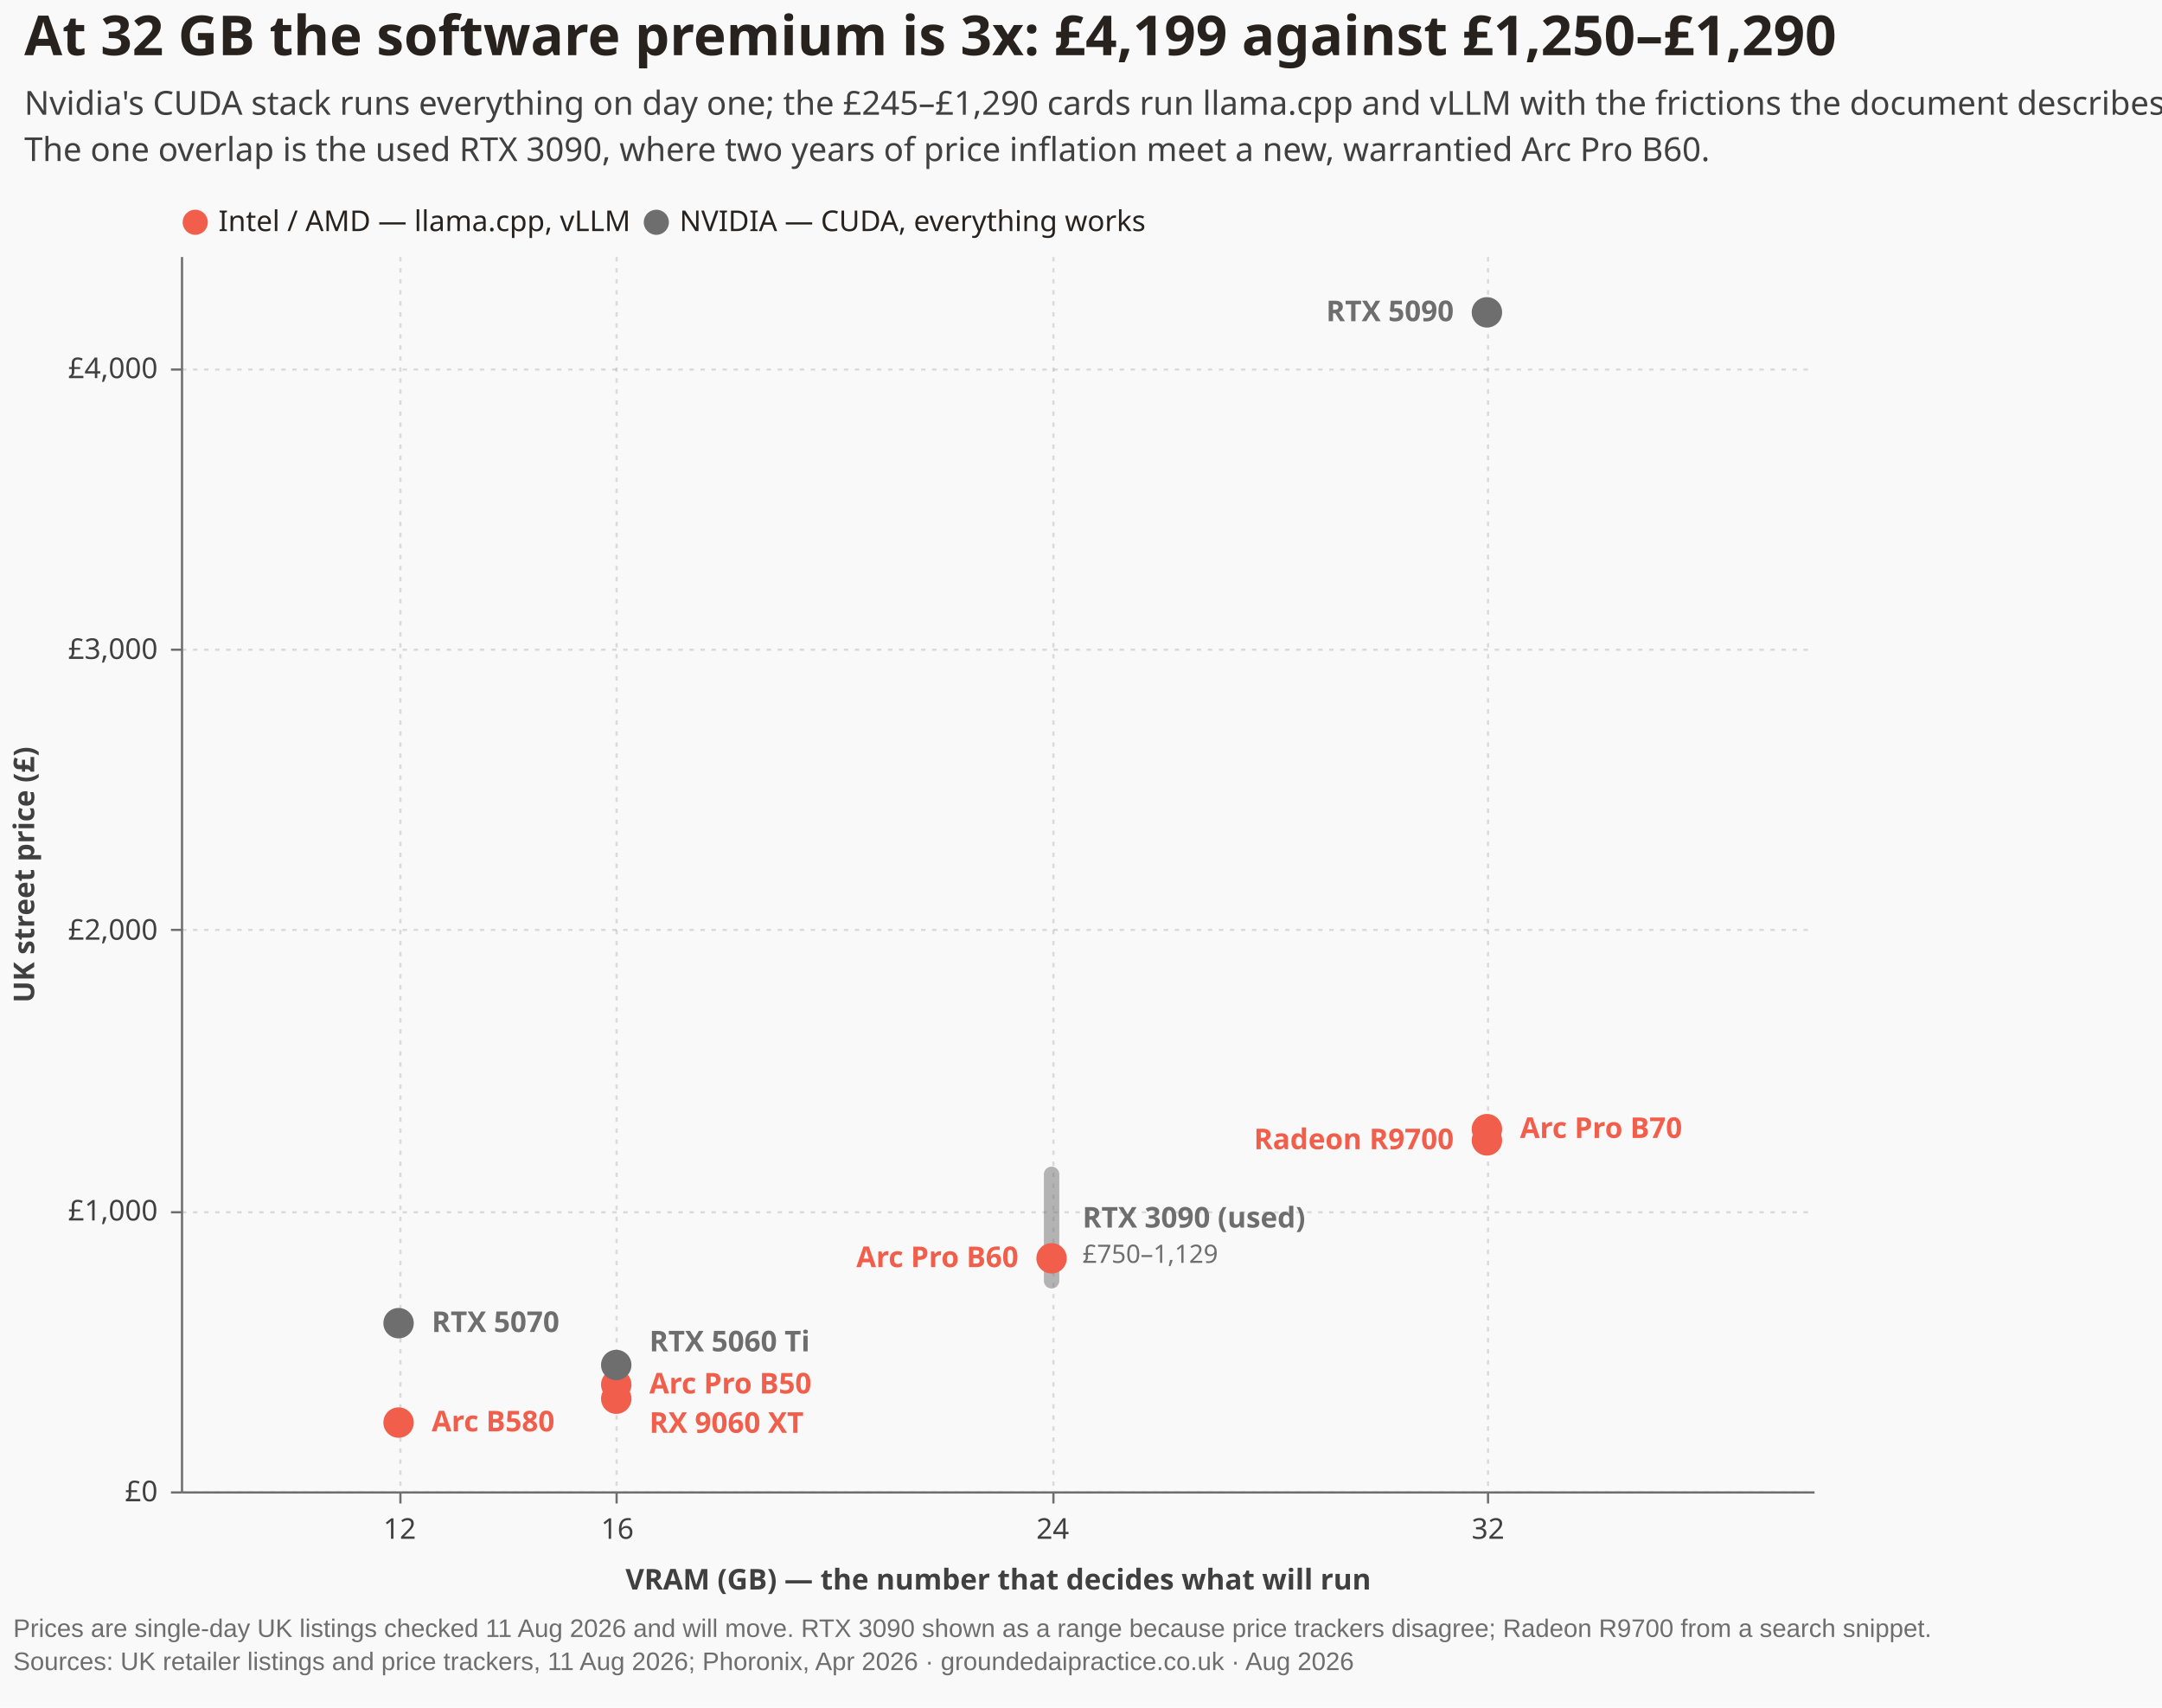
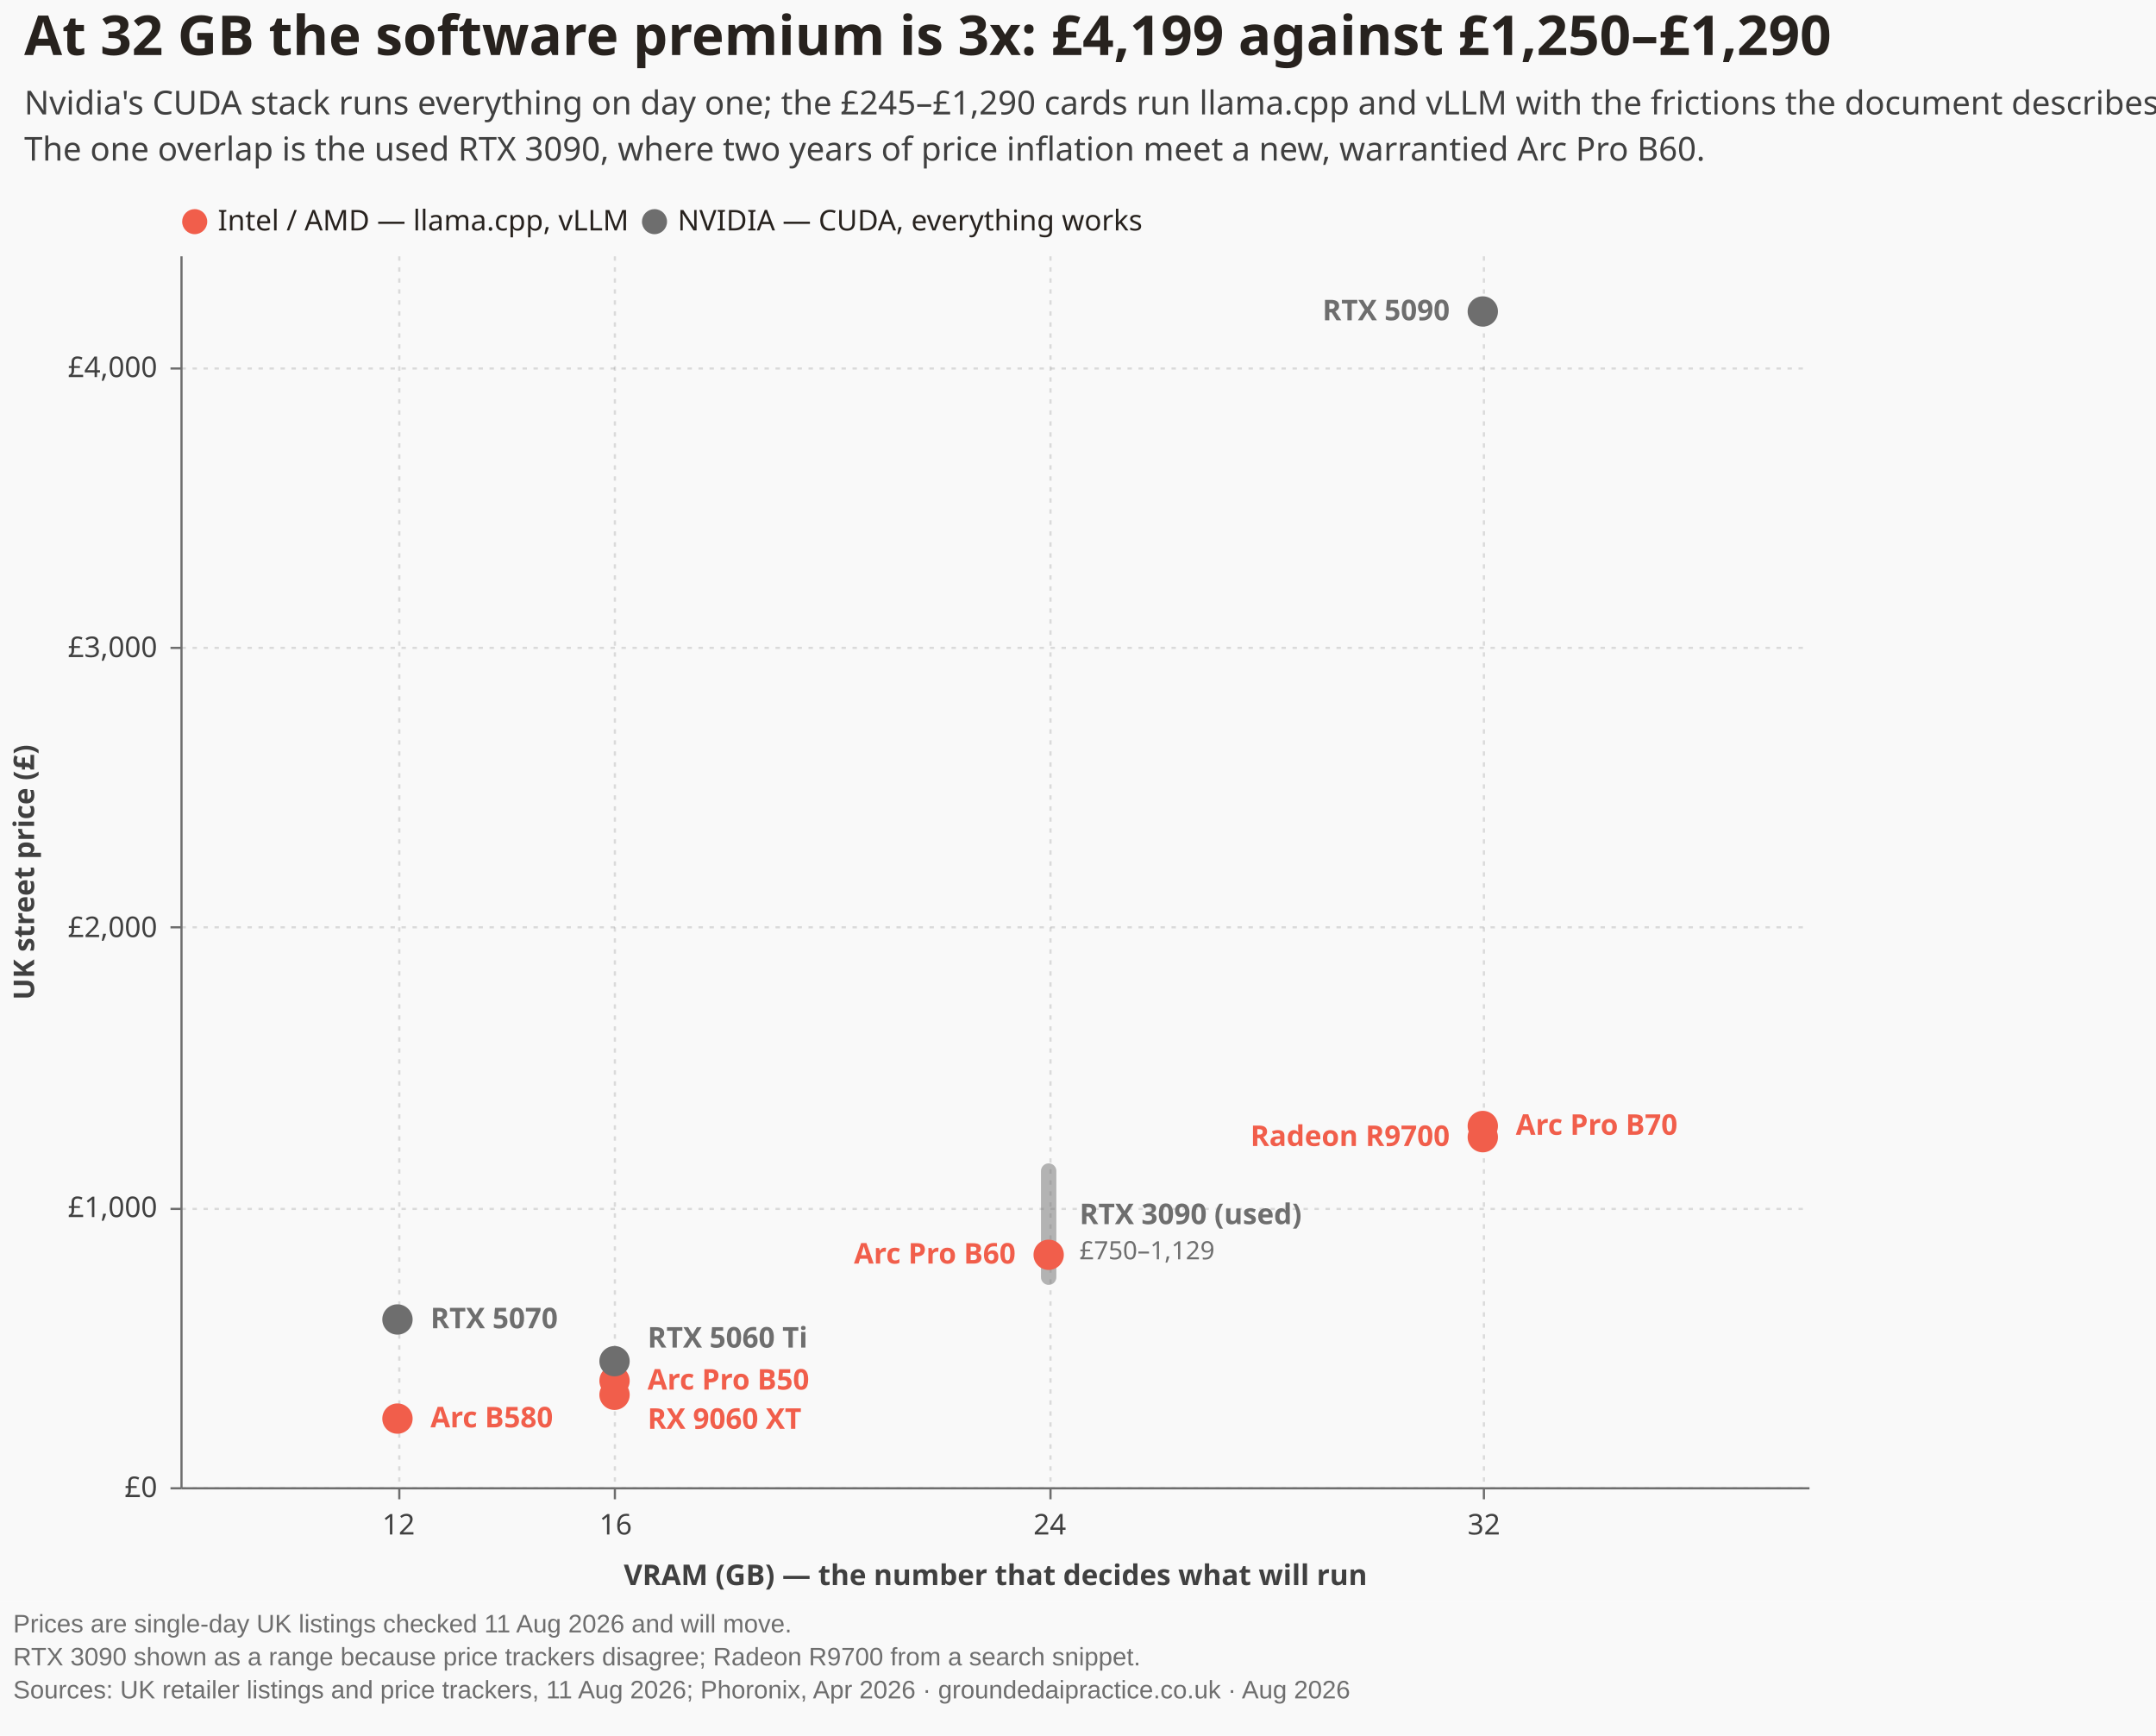
- <svg xmlns="http://www.w3.org/2000/svg" version="1.1" class="marks" width="980" height="774" viewBox="0 0 980 774">
+ <svg xmlns="http://www.w3.org/2000/svg" version="1.1" class="marks" width="980" height="789" viewBox="0 0 980 789">
  <rect width="980" height="728" fill="#F9F9F9" />
  <g fill="none" stroke-miterlimit="10" transform="translate(82,116)">
    <g class="mark-group role-frame root" role="graphics-object" aria-roledescription="group mark container">
      <g transform="translate(0,0)">
        <path class="background" aria-hidden="true" d="M0,0h740v560h-740Z" />
        <g>
          <g class="mark-group role-axis" aria-hidden="true">
            <g transform="translate(0.5,560.5)">
              <path class="background" aria-hidden="true" d="M0,0h0v0h0Z" pointer-events="none" />
              <g>
                <g class="mark-rule role-axis-grid" pointer-events="none">
                  <line transform="translate(99,-560)" x2="0" y2="560" stroke="#6E6E6E" stroke-opacity="0.22" stroke-width="1" stroke-dasharray="2,3" opacity="1" />
                  <line transform="translate(197,-560)" x2="0" y2="560" stroke="#6E6E6E" stroke-opacity="0.22" stroke-width="1" stroke-dasharray="2,3" opacity="1" />
                  <line transform="translate(395,-560)" x2="0" y2="560" stroke="#6E6E6E" stroke-opacity="0.22" stroke-width="1" stroke-dasharray="2,3" opacity="1" />
                  <line transform="translate(592,-560)" x2="0" y2="560" stroke="#6E6E6E" stroke-opacity="0.22" stroke-width="1" stroke-dasharray="2,3" opacity="1" />
                </g>
              </g>
              <path class="foreground" aria-hidden="true" d="" pointer-events="none" display="none" />
            </g>
          </g>
          <g class="mark-group role-axis" aria-hidden="true">
            <g transform="translate(0.5,0.5)">
              <path class="background" aria-hidden="true" d="M0,0h0v0h0Z" pointer-events="none" />
              <g>
                <g class="mark-rule role-axis-grid" pointer-events="none">
                  <line transform="translate(0,560)" x2="740" y2="0" stroke="#6E6E6E" stroke-opacity="0.22" stroke-width="1" stroke-dasharray="2,3" opacity="1" />
                  <line transform="translate(0,433)" x2="740" y2="0" stroke="#6E6E6E" stroke-opacity="0.22" stroke-width="1" stroke-dasharray="2,3" opacity="1" />
                  <line transform="translate(0,305)" x2="740" y2="0" stroke="#6E6E6E" stroke-opacity="0.22" stroke-width="1" stroke-dasharray="2,3" opacity="1" />
                  <line transform="translate(0,178)" x2="740" y2="0" stroke="#6E6E6E" stroke-opacity="0.22" stroke-width="1" stroke-dasharray="2,3" opacity="1" />
                  <line transform="translate(0,51)" x2="740" y2="0" stroke="#6E6E6E" stroke-opacity="0.22" stroke-width="1" stroke-dasharray="2,3" opacity="1" />
                </g>
              </g>
              <path class="foreground" aria-hidden="true" d="" pointer-events="none" display="none" />
            </g>
          </g>
          <g class="mark-group role-axis" role="graphics-symbol" aria-roledescription="axis" aria-label="X-axis titled 'VRAM (GB) — the number that decides what will run' for a linear scale with values from 8 to 38">
            <g transform="translate(0.5,560.5)">
              <path class="background" aria-hidden="true" d="M0,0h0v0h0Z" pointer-events="none" />
              <g>
                <g class="mark-rule role-axis-tick" pointer-events="none">
                  <line transform="translate(99,0)" x2="0" y2="5" stroke="#6E6E6E" stroke-width="1" opacity="1" />
                  <line transform="translate(197,0)" x2="0" y2="5" stroke="#6E6E6E" stroke-width="1" opacity="1" />
                  <line transform="translate(395,0)" x2="0" y2="5" stroke="#6E6E6E" stroke-width="1" opacity="1" />
                  <line transform="translate(592,0)" x2="0" y2="5" stroke="#6E6E6E" stroke-width="1" opacity="1" />
                </g>
                <g class="mark-text role-axis-label" pointer-events="none">
                  <text text-anchor="middle" transform="translate(98.66667,21)" font-family="Public Sans" font-size="13px" fill="#404040" opacity="1">12</text>
                  <text text-anchor="middle" transform="translate(197.3333,21)" font-family="Public Sans" font-size="13px" fill="#404040" opacity="1">16</text>
                  <text text-anchor="middle" transform="translate(394.6667,21)" font-family="Public Sans" font-size="13px" fill="#404040" opacity="1">24</text>
                  <text text-anchor="middle" transform="translate(592,21)" font-family="Public Sans" font-size="13px" fill="#404040" opacity="1">32</text>
                </g>
                <g class="mark-rule role-axis-domain" pointer-events="none">
                  <line transform="translate(0,0)" x2="740" y2="0" stroke="#6E6E6E" stroke-width="1" opacity="1" />
                </g>
                <g class="mark-text role-axis-title" pointer-events="none">
                  <text text-anchor="middle" transform="translate(370,44)" font-family="Public Sans" font-size="13px" font-weight="600" fill="#404040" opacity="1">VRAM (GB) — the number that decides what will run</text>
                </g>
              </g>
              <path class="foreground" aria-hidden="true" d="" pointer-events="none" display="none" />
            </g>
          </g>
          <g class="mark-group role-axis" role="graphics-symbol" aria-roledescription="axis" aria-label="Y-axis titled 'UK street price (£)' for a linear scale with values from £0 to £4,400">
            <g transform="translate(0.5,0.5)">
              <path class="background" aria-hidden="true" d="M0,0h0v0h0Z" pointer-events="none" />
              <g>
                <g class="mark-rule role-axis-tick" pointer-events="none">
                  <line transform="translate(0,560)" x2="-5" y2="0" stroke="#6E6E6E" stroke-width="1" opacity="1" />
                  <line transform="translate(0,433)" x2="-5" y2="0" stroke="#6E6E6E" stroke-width="1" opacity="1" />
                  <line transform="translate(0,305)" x2="-5" y2="0" stroke="#6E6E6E" stroke-width="1" opacity="1" />
                  <line transform="translate(0,178)" x2="-5" y2="0" stroke="#6E6E6E" stroke-width="1" opacity="1" />
                  <line transform="translate(0,51)" x2="-5" y2="0" stroke="#6E6E6E" stroke-width="1" opacity="1" />
                </g>
                <g class="mark-text role-axis-label" pointer-events="none">
                  <text text-anchor="end" transform="translate(-11,564)" font-family="Public Sans" font-size="13px" fill="#404040" opacity="1">£0</text>
                  <text text-anchor="end" transform="translate(-11,436.7273)" font-family="Public Sans" font-size="13px" fill="#404040" opacity="1">£1,000</text>
                  <text text-anchor="end" transform="translate(-11,309.4545)" font-family="Public Sans" font-size="13px" fill="#404040" opacity="1">£2,000</text>
                  <text text-anchor="end" transform="translate(-11,182.1818)" font-family="Public Sans" font-size="13px" fill="#404040" opacity="1">£3,000</text>
                  <text text-anchor="end" transform="translate(-11,54.90909)" font-family="Public Sans" font-size="13px" fill="#404040" opacity="1">£4,000</text>
                </g>
                <g class="mark-rule role-axis-domain" pointer-events="none">
                  <line transform="translate(0,560)" x2="0" y2="-560" stroke="#6E6E6E" stroke-width="1" opacity="1" />
                </g>
                <g class="mark-text role-axis-title" pointer-events="none">
                  <text text-anchor="middle" transform="translate(-63.9975,280) rotate(-90) translate(0,-3)" font-family="Public Sans" font-size="13px" font-weight="600" fill="#404040" opacity="1">UK street price (£)</text>
                </g>
              </g>
              <path class="foreground" aria-hidden="true" d="" pointer-events="none" display="none" />
            </g>
          </g>
          <g class="mark-rule role-mark layer_0_marks" role="graphics-object" aria-roledescription="rule mark container">
            <line aria-label="VRAM (GB) — the number that decides what will run: 24; lo: 750; hi: 1129; stack: NVIDIA — CUDA, everything works" role="graphics-symbol" aria-roledescription="rule mark" transform="translate(394.6667,464.5455)" x2="0" y2="-48.236" stroke="#6E6E6E" stroke-width="7" stroke-linecap="round" opacity="0.5" />
          </g>
          <g class="mark-text role-mark layer_1_marks" role="graphics-object" aria-roledescription="text mark container">
            <text aria-label="VRAM (GB) — the number that decides what will run: 24; mid: 939.5; stack: NVIDIA — CUDA, everything works; name: RTX 3090 (used)" role="graphics-symbol" aria-roledescription="text mark" text-anchor="start" transform="translate(408.6667,440.4273)" font-family="Public Sans" font-size="13px" font-weight="600" fill="#6E6E6E">RTX 3090 (used)</text>
          </g>
          <g class="mark-text role-mark layer_2_marks" role="graphics-object" aria-roledescription="text mark container">
            <text aria-label="VRAM (GB) — the number that decides what will run: 24; mid: 939.5; stack: NVIDIA — CUDA, everything works" role="graphics-symbol" aria-roledescription="text mark" text-anchor="start" transform="translate(408.6667,456.4273)" font-family="Public Sans" font-size="11.5px" fill="#6E6E6E">£750–1,129</text>
          </g>
          <g class="mark-symbol role-mark layer_3_marks" role="graphics-object" aria-roledescription="symbol mark container">
            <path aria-label="VRAM (GB) — the number that decides what will run: 12; UK street price (£): £245; stack: Intel / AMD — llama.cpp, vLLM" role="graphics-symbol" aria-roledescription="point" transform="translate(98.66667,528.8182)" d="M6.892,0A6.892,6.892,0,1,1,-6.892,0A6.892,6.892,0,1,1,6.892,0" fill="#F15E4B" stroke-width="2" opacity="1" />
            <path aria-label="VRAM (GB) — the number that decides what will run: 12; UK street price (£): £599; stack: NVIDIA — CUDA, everything works" role="graphics-symbol" aria-roledescription="point" transform="translate(98.66667,483.7636)" d="M6.892,0A6.892,6.892,0,1,1,-6.892,0A6.892,6.892,0,1,1,6.892,0" fill="#6E6E6E" stroke-width="2" opacity="1" />
            <path aria-label="VRAM (GB) — the number that decides what will run: 16; UK street price (£): £330; stack: Intel / AMD — llama.cpp, vLLM" role="graphics-symbol" aria-roledescription="point" transform="translate(197.3333,518)" d="M6.892,0A6.892,6.892,0,1,1,-6.892,0A6.892,6.892,0,1,1,6.892,0" fill="#F15E4B" stroke-width="2" opacity="1" />
            <path aria-label="VRAM (GB) — the number that decides what will run: 16; UK street price (£): £380; stack: Intel / AMD — llama.cpp, vLLM" role="graphics-symbol" aria-roledescription="point" transform="translate(197.3333,511.6364)" d="M6.892,0A6.892,6.892,0,1,1,-6.892,0A6.892,6.892,0,1,1,6.892,0" fill="#F15E4B" stroke-width="2" opacity="1" />
            <path aria-label="VRAM (GB) — the number that decides what will run: 16; UK street price (£): £450; stack: NVIDIA — CUDA, everything works" role="graphics-symbol" aria-roledescription="point" transform="translate(197.3333,502.7273)" d="M6.892,0A6.892,6.892,0,1,1,-6.892,0A6.892,6.892,0,1,1,6.892,0" fill="#6E6E6E" stroke-width="2" opacity="1" />
            <path aria-label="VRAM (GB) — the number that decides what will run: 24; UK street price (£): £830; stack: Intel / AMD — llama.cpp, vLLM" role="graphics-symbol" aria-roledescription="point" transform="translate(394.6667,454.3636)" d="M6.892,0A6.892,6.892,0,1,1,-6.892,0A6.892,6.892,0,1,1,6.892,0" fill="#F15E4B" stroke-width="2" opacity="1" />
            <path aria-label="VRAM (GB) — the number that decides what will run: 32; UK street price (£): £1,250; stack: Intel / AMD — llama.cpp, vLLM" role="graphics-symbol" aria-roledescription="point" transform="translate(592,400.9091)" d="M6.892,0A6.892,6.892,0,1,1,-6.892,0A6.892,6.892,0,1,1,6.892,0" fill="#F15E4B" stroke-width="2" opacity="1" />
            <path aria-label="VRAM (GB) — the number that decides what will run: 32; UK street price (£): £1,290; stack: Intel / AMD — llama.cpp, vLLM" role="graphics-symbol" aria-roledescription="point" transform="translate(592,395.8182)" d="M6.892,0A6.892,6.892,0,1,1,-6.892,0A6.892,6.892,0,1,1,6.892,0" fill="#F15E4B" stroke-width="2" opacity="1" />
            <path aria-label="VRAM (GB) — the number that decides what will run: 32; UK street price (£): £4,199; stack: NVIDIA — CUDA, everything works" role="graphics-symbol" aria-roledescription="point" transform="translate(592,25.58182)" d="M6.892,0A6.892,6.892,0,1,1,-6.892,0A6.892,6.892,0,1,1,6.892,0" fill="#6E6E6E" stroke-width="2" opacity="1" />
          </g>
          <g class="mark-text role-mark layer_4_marks" role="graphics-object" aria-roledescription="text mark container">
            <text aria-label="VRAM (GB) — the number that decides what will run: 12; UK street price (£): £245; stack: Intel / AMD — llama.cpp, vLLM; name: Arc B580" role="graphics-symbol" aria-roledescription="text mark" text-anchor="start" transform="translate(113.6667,532.8182)" font-family="Public Sans" font-size="13px" font-weight="600" fill="#F15E4B">Arc B580</text>
            <text aria-label="VRAM (GB) — the number that decides what will run: 12; UK street price (£): £599; stack: NVIDIA — CUDA, everything works; name: RTX 5070" role="graphics-symbol" aria-roledescription="text mark" text-anchor="start" transform="translate(113.6667,487.7636)" font-family="Public Sans" font-size="13px" font-weight="600" fill="#6E6E6E">RTX 5070</text>
            <text aria-label="VRAM (GB) — the number that decides what will run: 16; UK street price (£): £240; stack: Intel / AMD — llama.cpp, vLLM; name: RX 9060 XT" role="graphics-symbol" aria-roledescription="text mark" text-anchor="start" transform="translate(212.3333,533.4545)" font-family="Public Sans" font-size="13px" font-weight="600" fill="#F15E4B">RX 9060 XT</text>
            <text aria-label="VRAM (GB) — the number that decides what will run: 16; UK street price (£): £380; stack: Intel / AMD — llama.cpp, vLLM; name: Arc Pro B50" role="graphics-symbol" aria-roledescription="text mark" text-anchor="start" transform="translate(212.3333,515.6364)" font-family="Public Sans" font-size="13px" font-weight="600" fill="#F15E4B">Arc Pro B50</text>
            <text aria-label="VRAM (GB) — the number that decides what will run: 16; UK street price (£): £530; stack: NVIDIA — CUDA, everything works; name: RTX 5060 Ti" role="graphics-symbol" aria-roledescription="text mark" text-anchor="start" transform="translate(212.3333,496.5455)" font-family="Public Sans" font-size="13px" font-weight="600" fill="#6E6E6E">RTX 5060 Ti</text>
            <text aria-label="VRAM (GB) — the number that decides what will run: 32; UK street price (£): £1,290; stack: Intel / AMD — llama.cpp, vLLM; name: Arc Pro B70" role="graphics-symbol" aria-roledescription="text mark" text-anchor="start" transform="translate(607,399.8182)" font-family="Public Sans" font-size="13px" font-weight="600" fill="#F15E4B">Arc Pro B70</text>
          </g>
          <g class="mark-text role-mark layer_5_marks" role="graphics-object" aria-roledescription="text mark container">
            <text aria-label="VRAM (GB) — the number that decides what will run: 24; UK street price (£): £830; stack: Intel / AMD — llama.cpp, vLLM; name: Arc Pro B60" role="graphics-symbol" aria-roledescription="text mark" text-anchor="end" transform="translate(379.6667,458.3636)" font-family="Public Sans" font-size="13px" font-weight="600" fill="#F15E4B">Arc Pro B60</text>
            <text aria-label="VRAM (GB) — the number that decides what will run: 32; UK street price (£): £1,250; stack: Intel / AMD — llama.cpp, vLLM; name: Radeon R9700" role="graphics-symbol" aria-roledescription="text mark" text-anchor="end" transform="translate(577,404.9091)" font-family="Public Sans" font-size="13px" font-weight="600" fill="#F15E4B">Radeon R9700</text>
            <text aria-label="VRAM (GB) — the number that decides what will run: 32; UK street price (£): £4,199; stack: NVIDIA — CUDA, everything works; name: RTX 5090" role="graphics-symbol" aria-roledescription="text mark" text-anchor="end" transform="translate(577,29.58182)" font-family="Public Sans" font-size="13px" font-weight="600" fill="#6E6E6E">RTX 5090</text>
          </g>
          <g class="mark-group role-legend" role="graphics-symbol" aria-roledescription="legend" aria-label="Symbol legend for fill color and stroke color with 2 values: Intel / AMD — llama.cpp, vLLM, NVIDIA — CUDA, everything works">
            <g transform="translate(0,-22)">
              <path class="background" aria-hidden="true" d="M0,0h433v14h-433Z" pointer-events="none" />
              <g>
                <g class="mark-group role-legend-entry">
                  <g transform="translate(0,0)">
                    <path class="background" aria-hidden="true" d="M0,0h0v0h0Z" pointer-events="none" />
                    <g>
                      <g class="mark-group role-scope" role="graphics-object" aria-roledescription="group mark container">
                        <g transform="translate(0,0.25)">
                          <path class="background" aria-hidden="true" d="M0,0h198.558v13.5h-198.558Z" pointer-events="none" opacity="1" />
                          <g>
                            <g class="mark-symbol role-legend-symbol" pointer-events="none">
                              <path transform="translate(6.5,6.5)" d="M5.701,0A5.701,5.701,0,1,1,-5.701,0A5.701,5.701,0,1,1,5.701,0" fill="#F15E4B" stroke="#F15E4B" stroke-width="0" opacity="1" />
                            </g>
                            <g class="mark-text role-legend-label" pointer-events="none">
                              <text text-anchor="start" transform="translate(17,10.5)" font-family="Public Sans" font-size="13px" fill="#27221E" opacity="1">Intel / AMD — llama.cpp, vLLM</text>
                            </g>
                          </g>
                          <path class="foreground" aria-hidden="true" d="" pointer-events="none" display="none" />
                        </g>
                        <g transform="translate(209,0.25)">
                          <path class="background" aria-hidden="true" d="M0,0h223.141v13.5h-223.141Z" pointer-events="none" opacity="1" />
                          <g>
                            <g class="mark-symbol role-legend-symbol" pointer-events="none">
                              <path transform="translate(6.5,6.5)" d="M5.701,0A5.701,5.701,0,1,1,-5.701,0A5.701,5.701,0,1,1,5.701,0" fill="#6E6E6E" stroke="#6E6E6E" stroke-width="0" opacity="1" />
                            </g>
                            <g class="mark-text role-legend-label" pointer-events="none">
                              <text text-anchor="start" transform="translate(17,10.5)" font-family="Public Sans" font-size="13px" fill="#27221E" opacity="1">NVIDIA — CUDA, everything works</text>
                            </g>
                          </g>
                          <path class="foreground" aria-hidden="true" d="" pointer-events="none" display="none" />
                        </g>
                      </g>
                    </g>
                    <path class="foreground" aria-hidden="true" d="" pointer-events="none" display="none" />
                  </g>
                </g>
              </g>
              <path class="foreground" aria-hidden="true" d="" pointer-events="none" display="none" />
            </g>
          </g>
          <g class="mark-group role-title">
            <g transform="translate(-76.9975,-111)">
              <path class="background" aria-hidden="true" d="M0,0h0v0h0Z" pointer-events="none" />
              <g>
                <g class="mark-text role-title-text" role="graphics-symbol" aria-roledescription="title" aria-label="Title text 'At 32 GB the software premium is 3x: £4,199 against £1,250–£1,290'" pointer-events="none">
                  <text text-anchor="start" transform="translate(6,20)" font-family="Public Sans" font-size="25px" font-weight="700" fill="#27221E" opacity="1">At 32 GB the software premium is 3x: £4,199 against £1,250–£1,290</text>
                </g>
                <g class="mark-text role-title-subtitle" role="graphics-symbol" aria-roledescription="subtitle" aria-label="Subtitle text 'Nvidia's CUDA stack runs everything on day one; the £245–£1,290 cards run llama.cpp and vLLM with the frictions the document describes. The one overlap is the used RTX 3090, where two years of price inflation meet a new, warrantied Arc Pro B60.'" pointer-events="none">
                  <text text-anchor="start" transform="translate(6,47)" font-family="Public Sans" font-size="15px" fill="#404040" opacity="1">
                    <tspan>Nvidia's CUDA stack runs everything on day one; the £245–£1,290 cards run llama.cpp and vLLM with the frictions the document describes.</tspan>
                    <tspan x="0" dy="21">The one overlap is the used RTX 3090, where two years of price inflation meet a new, warrantied Arc Pro B60.</tspan>
                  </text>
                </g>
              </g>
              <path class="foreground" aria-hidden="true" d="" pointer-events="none" display="none" />
            </g>
          </g>
        </g>
        <path class="foreground" aria-hidden="true" d="" display="none" />
      </g>
    </g>
  </g>
-   <rect x="0" y="728" width="980" height="46" fill="#F9F9F9" />
-   <text x="6" y="742" font-family="Public Sans, Arial, sans-serif" font-size="11.5" fill="#6E6E6E">Prices are single-day UK listings checked 11 Aug 2026 and will move. RTX 3090 shown as a range because price trackers disagree; Radeon R9700 from a search snippet.</text>
-   <text x="6" y="757" font-family="Public Sans, Arial, sans-serif" font-size="11.5" fill="#6E6E6E">Sources: UK retailer listings and price trackers, 11 Aug 2026; Phoronix, Apr 2026 · groundedaipractice.co.uk · Aug 2026</text>
+   <rect x="0" y="728" width="980" height="61" fill="#F9F9F9" />
+   <text x="6" y="742" font-family="Public Sans, Arial, sans-serif" font-size="11.5" fill="#6E6E6E">Prices are single-day UK listings checked 11 Aug 2026 and will move.</text>
+   <text x="6" y="757" font-family="Public Sans, Arial, sans-serif" font-size="11.5" fill="#6E6E6E">RTX 3090 shown as a range because price trackers disagree; Radeon R9700 from a search snippet.</text>
+   <text x="6" y="772" font-family="Public Sans, Arial, sans-serif" font-size="11.5" fill="#6E6E6E">Sources: UK retailer listings and price trackers, 11 Aug 2026; Phoronix, Apr 2026 · groundedaipractice.co.uk · Aug 2026</text>
</svg>
